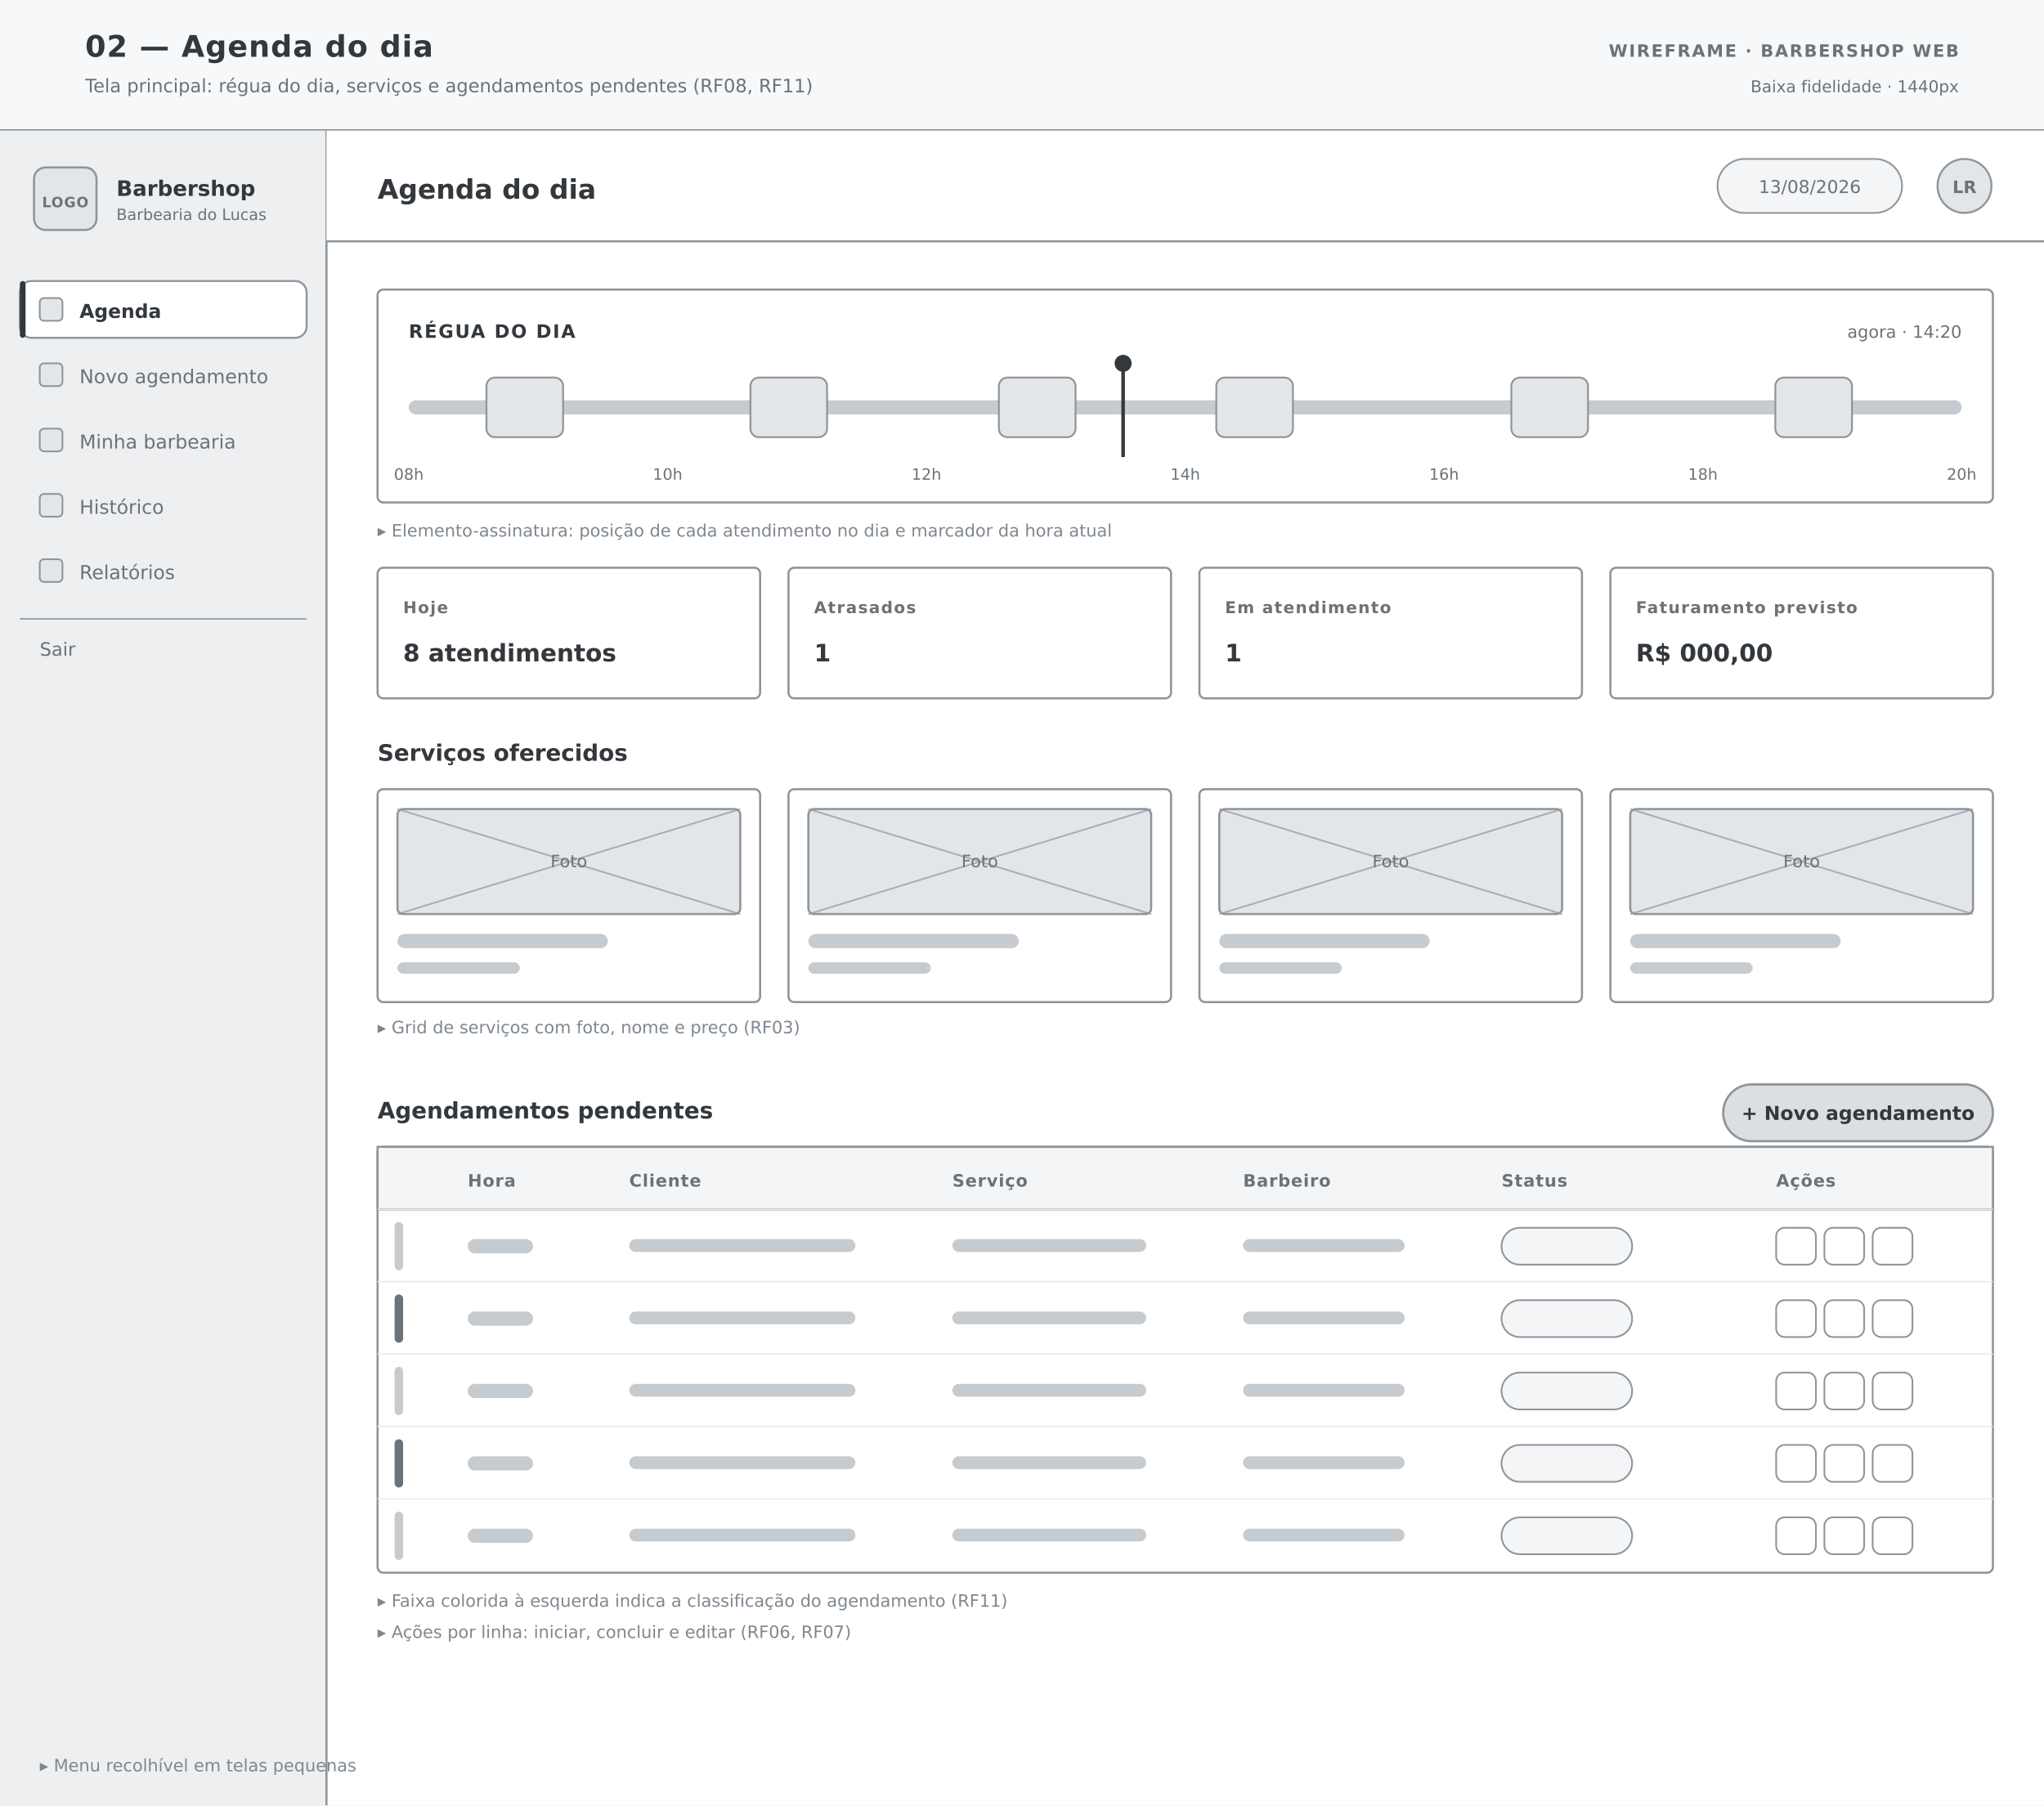
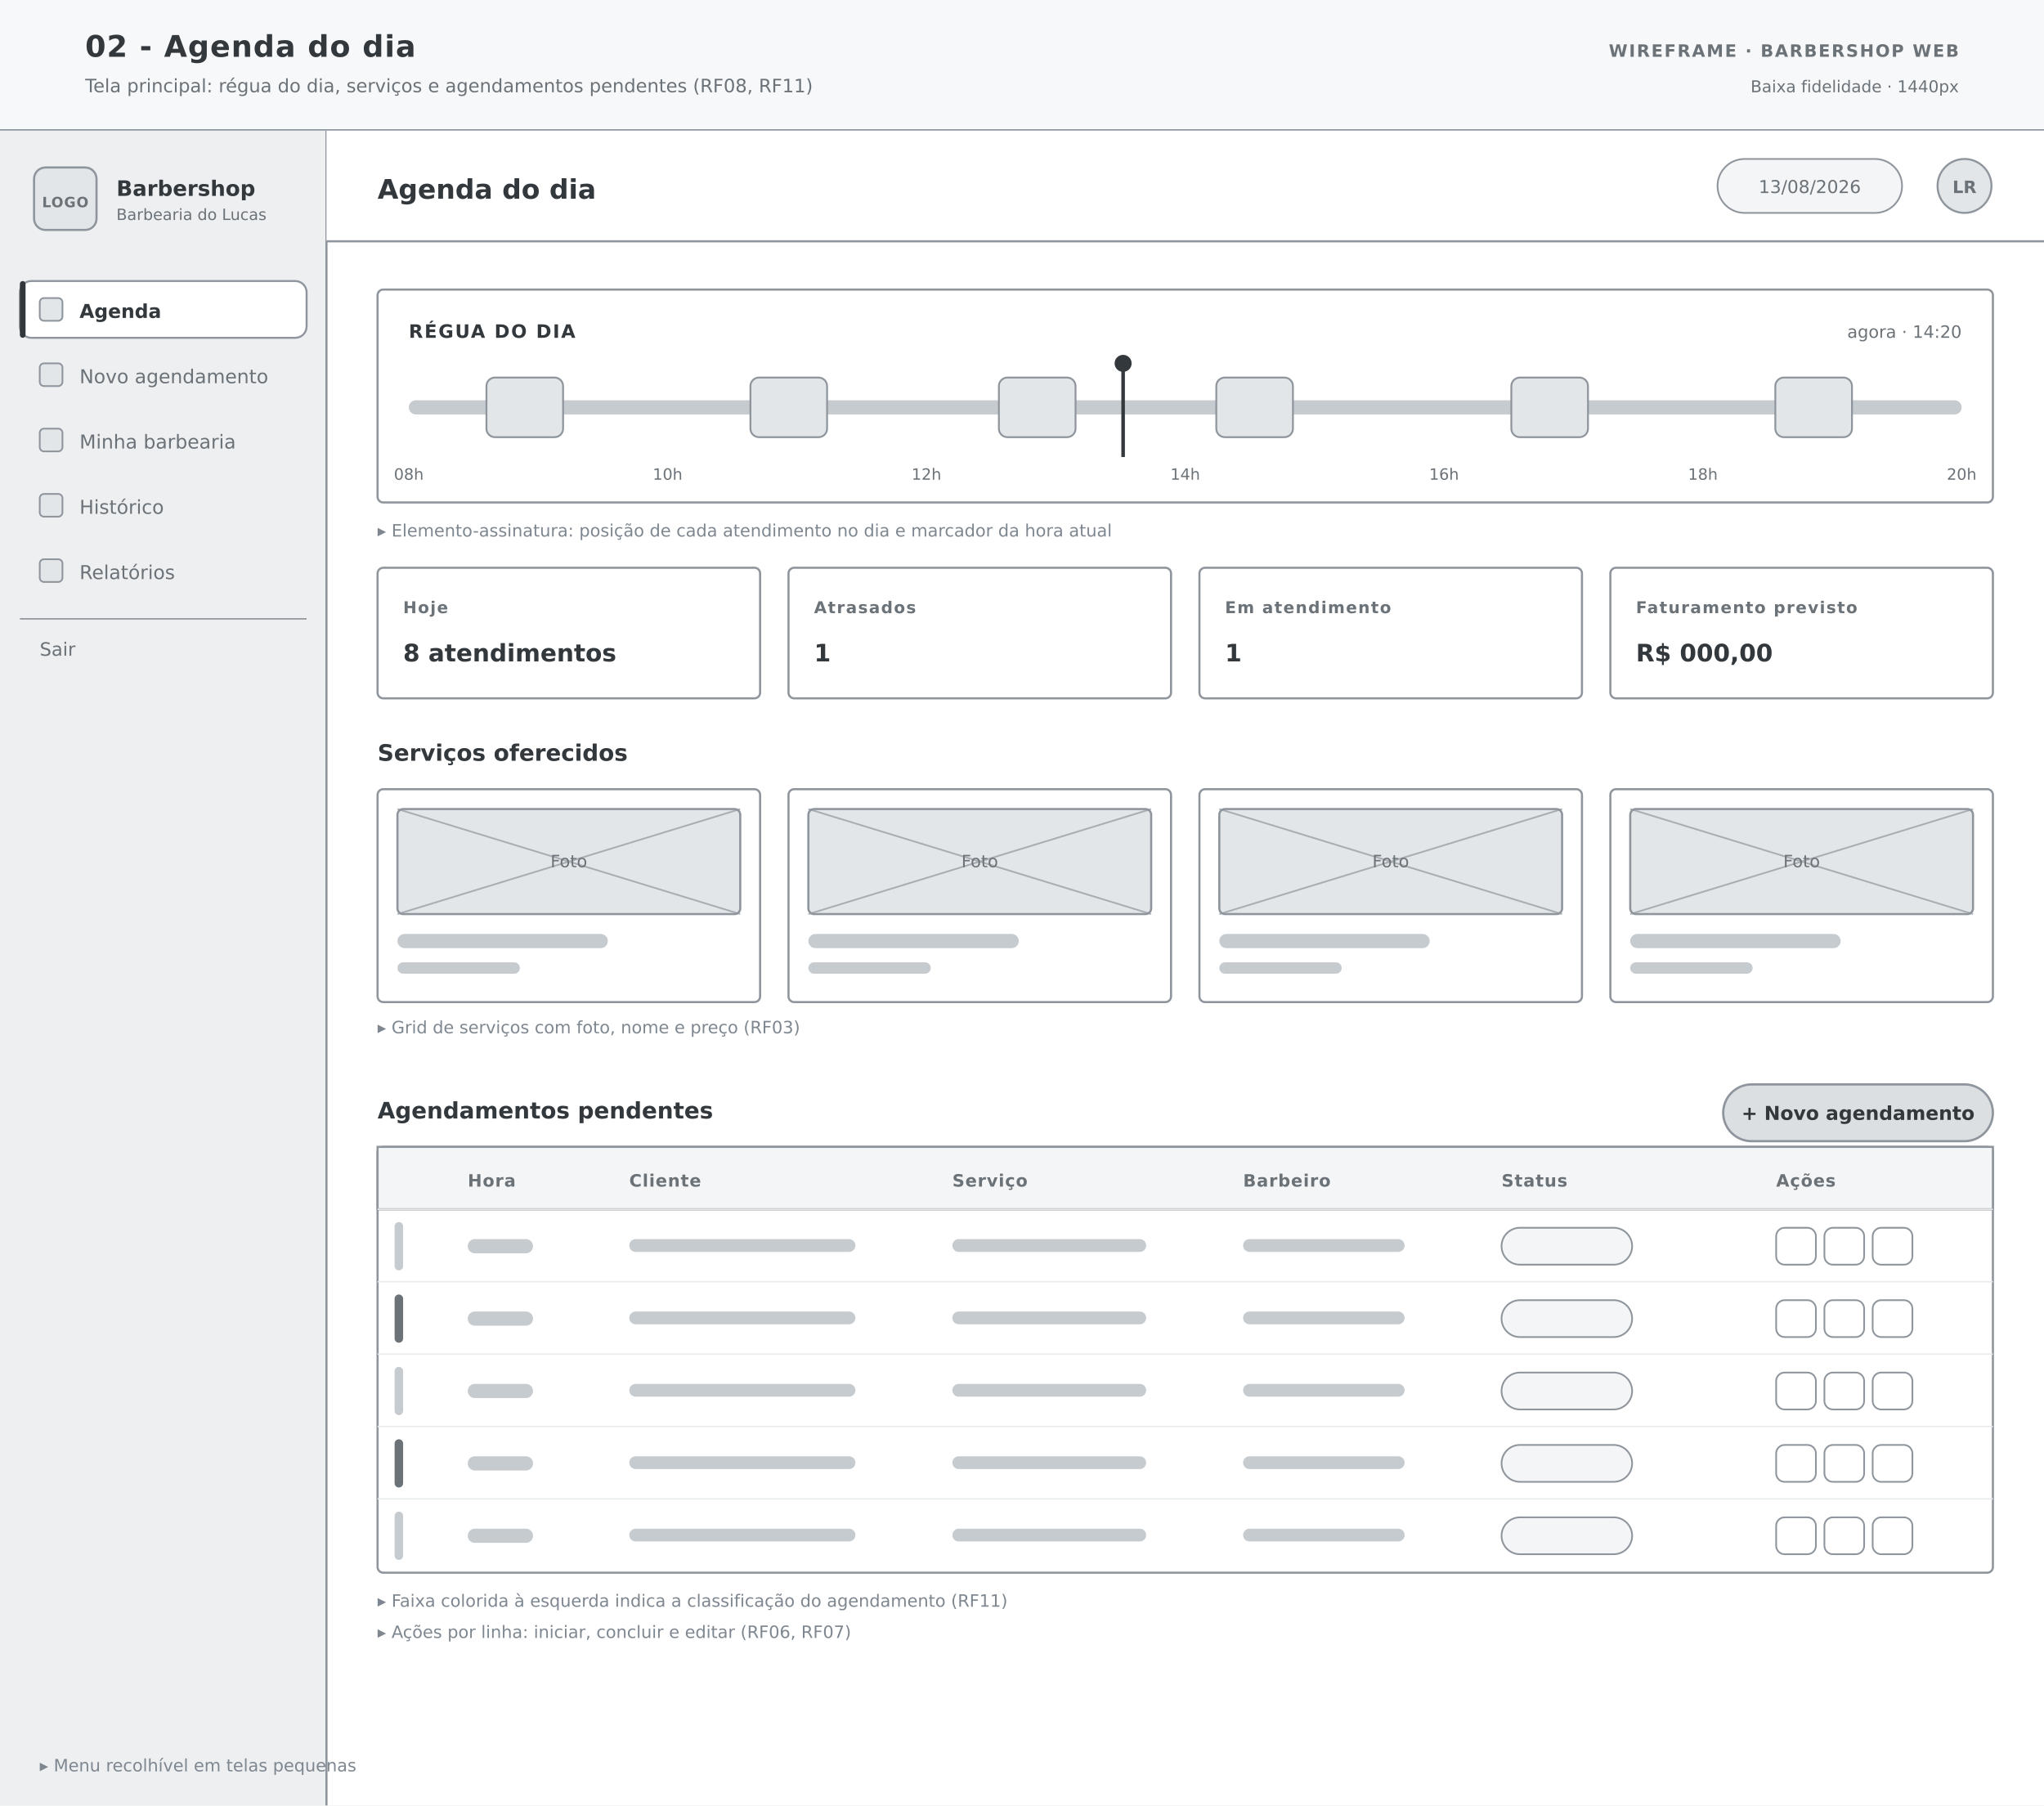
<svg xmlns="http://www.w3.org/2000/svg" width="1440" height="1272" viewBox="0 0 1440 1272">
  <rect width="1440" height="1272" fill="#FFFFFF" />
  <rect x="0" y="0" width="1440" height="92" rx="0" fill="#F7F8F9" />
-   <text x="60" y="40" font-family="DejaVu Sans, Arial, sans-serif" font-size="21" font-weight="bold" fill="#33383D" text-anchor="start" letter-spacing="0.6">02 — Agenda do dia</text>
+   <text x="60" y="40" font-family="DejaVu Sans, Arial, sans-serif" font-size="21" font-weight="bold" fill="#33383D" text-anchor="start" letter-spacing="0.6">02 - Agenda do dia</text>
  <text x="60" y="65" font-family="DejaVu Sans, Arial, sans-serif" font-size="13" font-weight="normal" fill="#6B7278" text-anchor="start" letter-spacing="0">Tela principal: régua do dia, serviços e agendamentos pendentes (RF08, RF11)</text>
  <text x="1380" y="40" font-family="DejaVu Sans, Arial, sans-serif" font-size="12" font-weight="bold" fill="#6B7278" text-anchor="end" letter-spacing="1">WIREFRAME · BARBERSHOP WEB</text>
  <text x="1380" y="65" font-family="DejaVu Sans, Arial, sans-serif" font-size="11.5" font-weight="normal" fill="#6B7278" text-anchor="end" letter-spacing="0">Baixa fidelidade · 1440px</text>
  <line x1="0" y1="92" x2="1440" y2="92" stroke="#8E959C" stroke-width="2" />
  <rect x="0" y="92" width="230" height="1180" rx="0" fill="#EDEFF1" />
  <line x1="230" y1="92" x2="230" y2="1272" stroke="#8E959C" stroke-width="1.5" />
  <rect x="24" y="118" width="44" height="44" rx="8" fill="#E3E6E8" stroke="#8E959C" stroke-width="1.5" />
  <text x="46" y="146" font-family="DejaVu Sans, Arial, sans-serif" font-size="10" font-weight="bold" fill="#6B7278" text-anchor="middle" letter-spacing="0.5">LOGO</text>
  <text x="82" y="138" font-family="DejaVu Sans, Arial, sans-serif" font-size="15" font-weight="bold" fill="#33383D" text-anchor="start" letter-spacing="0">Barbershop</text>
  <text x="82" y="155" font-family="DejaVu Sans, Arial, sans-serif" font-size="11" font-weight="normal" fill="#6B7278" text-anchor="start" letter-spacing="0">Barbearia do Lucas</text>
  <rect x="14" y="198" width="202" height="40" rx="8" fill="#FFFFFF" stroke="#8E959C" stroke-width="1.4" />
  <rect x="14" y="198" width="4" height="40" rx="2" fill="#33383D" />
  <rect x="28" y="210" width="16" height="16" rx="3" fill="#E3E6E8" stroke="#8E959C" stroke-width="1.2" />
  <text x="56" y="224" font-family="DejaVu Sans, Arial, sans-serif" font-size="13.5" font-weight="bold" fill="#33383D" text-anchor="start" letter-spacing="0">Agenda</text>
  <rect x="28" y="256" width="16" height="16" rx="3" fill="#E3E6E8" stroke="#8E959C" stroke-width="1.2" />
  <text x="56" y="270" font-family="DejaVu Sans, Arial, sans-serif" font-size="13.5" font-weight="normal" fill="#6B7278" text-anchor="start" letter-spacing="0">Novo agendamento</text>
  <rect x="28" y="302" width="16" height="16" rx="3" fill="#E3E6E8" stroke="#8E959C" stroke-width="1.2" />
  <text x="56" y="316" font-family="DejaVu Sans, Arial, sans-serif" font-size="13.5" font-weight="normal" fill="#6B7278" text-anchor="start" letter-spacing="0">Minha barbearia</text>
  <rect x="28" y="348" width="16" height="16" rx="3" fill="#E3E6E8" stroke="#8E959C" stroke-width="1.2" />
  <text x="56" y="362" font-family="DejaVu Sans, Arial, sans-serif" font-size="13.5" font-weight="normal" fill="#6B7278" text-anchor="start" letter-spacing="0">Histórico</text>
  <rect x="28" y="394" width="16" height="16" rx="3" fill="#E3E6E8" stroke="#8E959C" stroke-width="1.2" />
  <text x="56" y="408" font-family="DejaVu Sans, Arial, sans-serif" font-size="13.5" font-weight="normal" fill="#6B7278" text-anchor="start" letter-spacing="0">Relatórios</text>
  <line x1="14" y1="436" x2="216" y2="436" stroke="#8E959C" stroke-width="1" />
  <text x="28" y="462" font-family="DejaVu Sans, Arial, sans-serif" font-size="13" font-weight="normal" fill="#6B7278" text-anchor="start" letter-spacing="0">Sair</text>
  <text x="28" y="1248" font-family="DejaVu Sans, Arial, sans-serif" font-size="12" font-weight="normal" fill="#7E8790" text-anchor="start" letter-spacing="0">▸ Menu recolhível em telas pequenas</text>
  <rect x="230" y="92" width="1210" height="78" rx="0" fill="#FFFFFF" />
  <line x1="230" y1="170" x2="1440" y2="170" stroke="#8E959C" stroke-width="1.5" />
  <text x="266" y="140" font-family="DejaVu Sans, Arial, sans-serif" font-size="19" font-weight="bold" fill="#33383D" text-anchor="start" letter-spacing="0">Agenda do dia</text>
  <rect x="1210" y="112" width="130" height="38" rx="19" fill="#F4F5F6" stroke="#8E959C" stroke-width="1.2" />
  <text x="1275" y="136" font-family="DejaVu Sans, Arial, sans-serif" font-size="12.5" font-weight="normal" fill="#6B7278" text-anchor="middle" letter-spacing="0">13/08/2026</text>
  <circle cx="1384" cy="131" r="19" fill="#E3E6E8" stroke="#8E959C" stroke-width="1.4" />
  <text x="1384" y="136" font-family="DejaVu Sans, Arial, sans-serif" font-size="12" font-weight="bold" fill="#6B7278" text-anchor="middle" letter-spacing="0">LR</text>
  <rect x="266" y="204" width="1138" height="150" rx="4" fill="#FFFFFF" stroke="#8E959C" stroke-width="1.5" />
  <text x="288" y="238" font-family="DejaVu Sans, Arial, sans-serif" font-size="13" font-weight="bold" fill="#33383D" text-anchor="start" letter-spacing="1">RÉGUA DO DIA</text>
  <text x="1382" y="238" font-family="DejaVu Sans, Arial, sans-serif" font-size="12" font-weight="normal" fill="#6B7278" text-anchor="end" letter-spacing="0">agora · 14:20</text>
  <rect x="288" y="282" width="1094" height="10" rx="5" fill="#C6CBD0" />
  <rect x="342.7" y="266" width="54" height="42" rx="6" fill="#E3E6E8" stroke="#8E959C" stroke-width="1.3" />
  <rect x="528.68" y="266" width="54" height="42" rx="6" fill="#E3E6E8" stroke="#8E959C" stroke-width="1.3" />
  <rect x="703.72" y="266" width="54" height="42" rx="6" fill="#E3E6E8" stroke="#8E959C" stroke-width="1.3" />
  <rect x="856.88" y="266" width="54" height="42" rx="6" fill="#E3E6E8" stroke="#8E959C" stroke-width="1.3" />
  <rect x="1064.74" y="266" width="54" height="42" rx="6" fill="#E3E6E8" stroke="#8E959C" stroke-width="1.3" />
  <rect x="1250.72" y="266" width="54" height="42" rx="6" fill="#E3E6E8" stroke="#8E959C" stroke-width="1.3" />
  <line x1="791.24" y1="256" x2="791.24" y2="322" stroke="#33383D" stroke-width="2.5" />
  <circle cx="791.24" cy="256" r="6" fill="#33383D" />
  <text x="288" y="338" font-family="DejaVu Sans, Arial, sans-serif" font-size="11" font-weight="normal" fill="#6B7278" text-anchor="middle" letter-spacing="0">08h</text>
  <text x="470.333" y="338" font-family="DejaVu Sans, Arial, sans-serif" font-size="11" font-weight="normal" fill="#6B7278" text-anchor="middle" letter-spacing="0">10h</text>
  <text x="652.667" y="338" font-family="DejaVu Sans, Arial, sans-serif" font-size="11" font-weight="normal" fill="#6B7278" text-anchor="middle" letter-spacing="0">12h</text>
  <text x="835" y="338" font-family="DejaVu Sans, Arial, sans-serif" font-size="11" font-weight="normal" fill="#6B7278" text-anchor="middle" letter-spacing="0">14h</text>
  <text x="1017.33" y="338" font-family="DejaVu Sans, Arial, sans-serif" font-size="11" font-weight="normal" fill="#6B7278" text-anchor="middle" letter-spacing="0">16h</text>
  <text x="1199.67" y="338" font-family="DejaVu Sans, Arial, sans-serif" font-size="11" font-weight="normal" fill="#6B7278" text-anchor="middle" letter-spacing="0">18h</text>
  <text x="1382" y="338" font-family="DejaVu Sans, Arial, sans-serif" font-size="11" font-weight="normal" fill="#6B7278" text-anchor="middle" letter-spacing="0">20h</text>
  <text x="266" y="378" font-family="DejaVu Sans, Arial, sans-serif" font-size="12" font-weight="normal" fill="#7E8790" text-anchor="start" letter-spacing="0">▸ Elemento-assinatura: posição de cada atendimento no dia e marcador da hora atual</text>
  <rect x="266" y="400" width="269.5" height="92" rx="4" fill="#FFFFFF" stroke="#8E959C" stroke-width="1.5" />
  <text x="284" y="432" font-family="DejaVu Sans, Arial, sans-serif" font-size="11.5" font-weight="bold" fill="#6B7278" text-anchor="start" letter-spacing="0.8">Hoje</text>
  <text x="284" y="466" font-family="DejaVu Sans, Arial, sans-serif" font-size="17" font-weight="bold" fill="#33383D" text-anchor="start" letter-spacing="0">8 atendimentos</text>
  <rect x="555.5" y="400" width="269.5" height="92" rx="4" fill="#FFFFFF" stroke="#8E959C" stroke-width="1.5" />
  <text x="573.5" y="432" font-family="DejaVu Sans, Arial, sans-serif" font-size="11.5" font-weight="bold" fill="#6B7278" text-anchor="start" letter-spacing="0.8">Atrasados</text>
  <text x="573.5" y="466" font-family="DejaVu Sans, Arial, sans-serif" font-size="17" font-weight="bold" fill="#33383D" text-anchor="start" letter-spacing="0">1</text>
  <rect x="845" y="400" width="269.5" height="92" rx="4" fill="#FFFFFF" stroke="#8E959C" stroke-width="1.5" />
  <text x="863" y="432" font-family="DejaVu Sans, Arial, sans-serif" font-size="11.5" font-weight="bold" fill="#6B7278" text-anchor="start" letter-spacing="0.8">Em atendimento</text>
  <text x="863" y="466" font-family="DejaVu Sans, Arial, sans-serif" font-size="17" font-weight="bold" fill="#33383D" text-anchor="start" letter-spacing="0">1</text>
  <rect x="1134.5" y="400" width="269.5" height="92" rx="4" fill="#FFFFFF" stroke="#8E959C" stroke-width="1.5" />
  <text x="1152.5" y="432" font-family="DejaVu Sans, Arial, sans-serif" font-size="11.5" font-weight="bold" fill="#6B7278" text-anchor="start" letter-spacing="0.8">Faturamento previsto</text>
  <text x="1152.5" y="466" font-family="DejaVu Sans, Arial, sans-serif" font-size="17" font-weight="bold" fill="#33383D" text-anchor="start" letter-spacing="0">R$ 000,00</text>
  <text x="266" y="536" font-family="DejaVu Sans, Arial, sans-serif" font-size="16" font-weight="bold" fill="#33383D" text-anchor="start" letter-spacing="0">Serviços oferecidos</text>
  <rect x="266" y="556" width="269.5" height="150" rx="4" fill="#FFFFFF" stroke="#8E959C" stroke-width="1.5" />
  <rect x="280" y="570" width="241.5" height="74" rx="4" fill="#E3E6E8" stroke="#8E959C" stroke-width="1.5" />
  <path d="M280 570 L521.5 644 M521.5 570 L280 644" stroke="#8E959C" stroke-width="1.2" opacity="0.7" />
  <text x="400.75" y="611" font-family="DejaVu Sans, Arial, sans-serif" font-size="12" font-weight="normal" fill="#6B7278" text-anchor="middle" letter-spacing="0">Foto</text>
  <rect x="280" y="658" width="148.225" height="10" rx="5" fill="#C6CBD0" />
  <rect x="280" y="678" width="86.24" height="8" rx="4" fill="#C6CBD0" />
  <rect x="555.5" y="556" width="269.5" height="150" rx="4" fill="#FFFFFF" stroke="#8E959C" stroke-width="1.5" />
  <rect x="569.5" y="570" width="241.5" height="74" rx="4" fill="#E3E6E8" stroke="#8E959C" stroke-width="1.5" />
  <path d="M569.5 570 L811 644 M811 570 L569.5 644" stroke="#8E959C" stroke-width="1.2" opacity="0.7" />
  <text x="690.25" y="611" font-family="DejaVu Sans, Arial, sans-serif" font-size="12" font-weight="normal" fill="#6B7278" text-anchor="middle" letter-spacing="0">Foto</text>
  <rect x="569.5" y="658" width="148.225" height="10" rx="5" fill="#C6CBD0" />
  <rect x="569.5" y="678" width="86.24" height="8" rx="4" fill="#C6CBD0" />
  <rect x="845" y="556" width="269.5" height="150" rx="4" fill="#FFFFFF" stroke="#8E959C" stroke-width="1.5" />
  <rect x="859" y="570" width="241.5" height="74" rx="4" fill="#E3E6E8" stroke="#8E959C" stroke-width="1.5" />
  <path d="M859 570 L1100.5 644 M1100.5 570 L859 644" stroke="#8E959C" stroke-width="1.2" opacity="0.7" />
  <text x="979.75" y="611" font-family="DejaVu Sans, Arial, sans-serif" font-size="12" font-weight="normal" fill="#6B7278" text-anchor="middle" letter-spacing="0">Foto</text>
  <rect x="859" y="658" width="148.225" height="10" rx="5" fill="#C6CBD0" />
  <rect x="859" y="678" width="86.24" height="8" rx="4" fill="#C6CBD0" />
  <rect x="1134.5" y="556" width="269.5" height="150" rx="4" fill="#FFFFFF" stroke="#8E959C" stroke-width="1.5" />
  <rect x="1148.5" y="570" width="241.5" height="74" rx="4" fill="#E3E6E8" stroke="#8E959C" stroke-width="1.5" />
  <path d="M1148.5 570 L1390 644 M1390 570 L1148.5 644" stroke="#8E959C" stroke-width="1.2" opacity="0.7" />
  <text x="1269.25" y="611" font-family="DejaVu Sans, Arial, sans-serif" font-size="12" font-weight="normal" fill="#6B7278" text-anchor="middle" letter-spacing="0">Foto</text>
  <rect x="1148.5" y="658" width="148.225" height="10" rx="5" fill="#C6CBD0" />
  <rect x="1148.5" y="678" width="86.24" height="8" rx="4" fill="#C6CBD0" />
  <text x="266" y="728" font-family="DejaVu Sans, Arial, sans-serif" font-size="12" font-weight="normal" fill="#7E8790" text-anchor="start" letter-spacing="0">▸ Grid de serviços com foto, nome e preço (RF03)</text>
  <text x="266" y="788" font-family="DejaVu Sans, Arial, sans-serif" font-size="16" font-weight="bold" fill="#33383D">Agendamentos pendentes</text>
  <rect x="1214" y="764" width="190" height="40" rx="20" fill="#DCDFE2" stroke="#8E959C" stroke-width="1.6" />
  <text x="1309" y="789" font-family="DejaVu Sans, Arial, sans-serif" font-size="13.5" font-weight="bold" fill="#33383D" text-anchor="middle" letter-spacing="0">+ Novo agendamento</text>
  <rect x="266" y="808" width="1138" height="300" rx="4" fill="#FFFFFF" stroke="#8E959C" stroke-width="1.5" />
  <rect x="266" y="808" width="1138" height="44" rx="0" fill="#F4F5F6" stroke="#8E959C" stroke-width="1.5" />
  <text x="329.52" y="836" font-family="DejaVu Sans, Arial, sans-serif" font-size="12" font-weight="bold" fill="#6B7278" text-anchor="start" letter-spacing="0.5">Hora</text>
  <text x="443.32" y="836" font-family="DejaVu Sans, Arial, sans-serif" font-size="12" font-weight="bold" fill="#6B7278" text-anchor="start" letter-spacing="0.5">Cliente</text>
  <text x="670.92" y="836" font-family="DejaVu Sans, Arial, sans-serif" font-size="12" font-weight="bold" fill="#6B7278" text-anchor="start" letter-spacing="0.5">Serviço</text>
  <text x="875.76" y="836" font-family="DejaVu Sans, Arial, sans-serif" font-size="12" font-weight="bold" fill="#6B7278" text-anchor="start" letter-spacing="0.5">Barbeiro</text>
  <text x="1057.84" y="836" font-family="DejaVu Sans, Arial, sans-serif" font-size="12" font-weight="bold" fill="#6B7278" text-anchor="start" letter-spacing="0.5">Status</text>
  <text x="1251.3" y="836" font-family="DejaVu Sans, Arial, sans-serif" font-size="12" font-weight="bold" fill="#6B7278" text-anchor="start" letter-spacing="0.5">Ações</text>
  <line x1="266" y1="852" x2="1404" y2="852" stroke="#E8EBED" stroke-width="1" />
  <rect x="278" y="861" width="6" height="34" rx="3" fill="#C6CBD0" />
  <rect x="329.52" y="873" width="46" height="10" rx="5" fill="#C6CBD0" />
  <rect x="443.32" y="873" width="159.32" height="9" rx="4.5" fill="#C6CBD0" />
  <rect x="670.92" y="873" width="136.56" height="9" rx="4.5" fill="#C6CBD0" />
  <rect x="875.76" y="873" width="113.8" height="9" rx="4.5" fill="#C6CBD0" />
  <rect x="1057.84" y="865" width="92" height="26" rx="13" fill="#F4F5F6" stroke="#8E959C" stroke-width="1.2" />
  <rect x="1251.3" y="865" width="28" height="26" rx="6" fill="#FFFFFF" stroke="#8E959C" stroke-width="1.2" />
  <rect x="1285.3" y="865" width="28" height="26" rx="6" fill="#FFFFFF" stroke="#8E959C" stroke-width="1.2" />
  <rect x="1319.3" y="865" width="28" height="26" rx="6" fill="#FFFFFF" stroke="#8E959C" stroke-width="1.2" />
  <line x1="266" y1="903" x2="1404" y2="903" stroke="#E8EBED" stroke-width="1" />
  <rect x="278" y="912" width="6" height="34" rx="3" fill="#6B7278" />
  <rect x="329.52" y="924" width="46" height="10" rx="5" fill="#C6CBD0" />
  <rect x="443.32" y="924" width="159.32" height="9" rx="4.5" fill="#C6CBD0" />
  <rect x="670.92" y="924" width="136.56" height="9" rx="4.5" fill="#C6CBD0" />
  <rect x="875.76" y="924" width="113.8" height="9" rx="4.5" fill="#C6CBD0" />
  <rect x="1057.84" y="916" width="92" height="26" rx="13" fill="#F4F5F6" stroke="#8E959C" stroke-width="1.2" />
  <rect x="1251.3" y="916" width="28" height="26" rx="6" fill="#FFFFFF" stroke="#8E959C" stroke-width="1.2" />
  <rect x="1285.3" y="916" width="28" height="26" rx="6" fill="#FFFFFF" stroke="#8E959C" stroke-width="1.2" />
  <rect x="1319.3" y="916" width="28" height="26" rx="6" fill="#FFFFFF" stroke="#8E959C" stroke-width="1.2" />
  <line x1="266" y1="954" x2="1404" y2="954" stroke="#E8EBED" stroke-width="1" />
  <rect x="278" y="963" width="6" height="34" rx="3" fill="#C6CBD0" />
  <rect x="329.52" y="975" width="46" height="10" rx="5" fill="#C6CBD0" />
  <rect x="443.32" y="975" width="159.32" height="9" rx="4.5" fill="#C6CBD0" />
  <rect x="670.92" y="975" width="136.56" height="9" rx="4.5" fill="#C6CBD0" />
  <rect x="875.76" y="975" width="113.8" height="9" rx="4.5" fill="#C6CBD0" />
  <rect x="1057.84" y="967" width="92" height="26" rx="13" fill="#F4F5F6" stroke="#8E959C" stroke-width="1.2" />
  <rect x="1251.3" y="967" width="28" height="26" rx="6" fill="#FFFFFF" stroke="#8E959C" stroke-width="1.2" />
  <rect x="1285.3" y="967" width="28" height="26" rx="6" fill="#FFFFFF" stroke="#8E959C" stroke-width="1.2" />
  <rect x="1319.3" y="967" width="28" height="26" rx="6" fill="#FFFFFF" stroke="#8E959C" stroke-width="1.2" />
  <line x1="266" y1="1005" x2="1404" y2="1005" stroke="#E8EBED" stroke-width="1" />
  <rect x="278" y="1014" width="6" height="34" rx="3" fill="#6B7278" />
  <rect x="329.52" y="1026" width="46" height="10" rx="5" fill="#C6CBD0" />
  <rect x="443.32" y="1026" width="159.32" height="9" rx="4.5" fill="#C6CBD0" />
  <rect x="670.92" y="1026" width="136.56" height="9" rx="4.5" fill="#C6CBD0" />
  <rect x="875.76" y="1026" width="113.8" height="9" rx="4.5" fill="#C6CBD0" />
  <rect x="1057.84" y="1018" width="92" height="26" rx="13" fill="#F4F5F6" stroke="#8E959C" stroke-width="1.2" />
  <rect x="1251.3" y="1018" width="28" height="26" rx="6" fill="#FFFFFF" stroke="#8E959C" stroke-width="1.2" />
  <rect x="1285.3" y="1018" width="28" height="26" rx="6" fill="#FFFFFF" stroke="#8E959C" stroke-width="1.2" />
  <rect x="1319.3" y="1018" width="28" height="26" rx="6" fill="#FFFFFF" stroke="#8E959C" stroke-width="1.2" />
  <line x1="266" y1="1056" x2="1404" y2="1056" stroke="#E8EBED" stroke-width="1" />
  <rect x="278" y="1065" width="6" height="34" rx="3" fill="#C6CBD0" />
  <rect x="329.52" y="1077" width="46" height="10" rx="5" fill="#C6CBD0" />
  <rect x="443.32" y="1077" width="159.32" height="9" rx="4.5" fill="#C6CBD0" />
  <rect x="670.92" y="1077" width="136.56" height="9" rx="4.5" fill="#C6CBD0" />
  <rect x="875.76" y="1077" width="113.8" height="9" rx="4.5" fill="#C6CBD0" />
  <rect x="1057.84" y="1069" width="92" height="26" rx="13" fill="#F4F5F6" stroke="#8E959C" stroke-width="1.2" />
  <rect x="1251.3" y="1069" width="28" height="26" rx="6" fill="#FFFFFF" stroke="#8E959C" stroke-width="1.2" />
  <rect x="1285.3" y="1069" width="28" height="26" rx="6" fill="#FFFFFF" stroke="#8E959C" stroke-width="1.2" />
  <rect x="1319.3" y="1069" width="28" height="26" rx="6" fill="#FFFFFF" stroke="#8E959C" stroke-width="1.2" />
  <text x="266" y="1132" font-family="DejaVu Sans, Arial, sans-serif" font-size="12" font-weight="normal" fill="#7E8790" text-anchor="start" letter-spacing="0">▸ Faixa colorida à esquerda indica a classificação do agendamento (RF11)</text>
  <text x="266" y="1154" font-family="DejaVu Sans, Arial, sans-serif" font-size="12" font-weight="normal" fill="#7E8790" text-anchor="start" letter-spacing="0">▸ Ações por linha: iniciar, concluir e editar (RF06, RF07)</text>
</svg>
